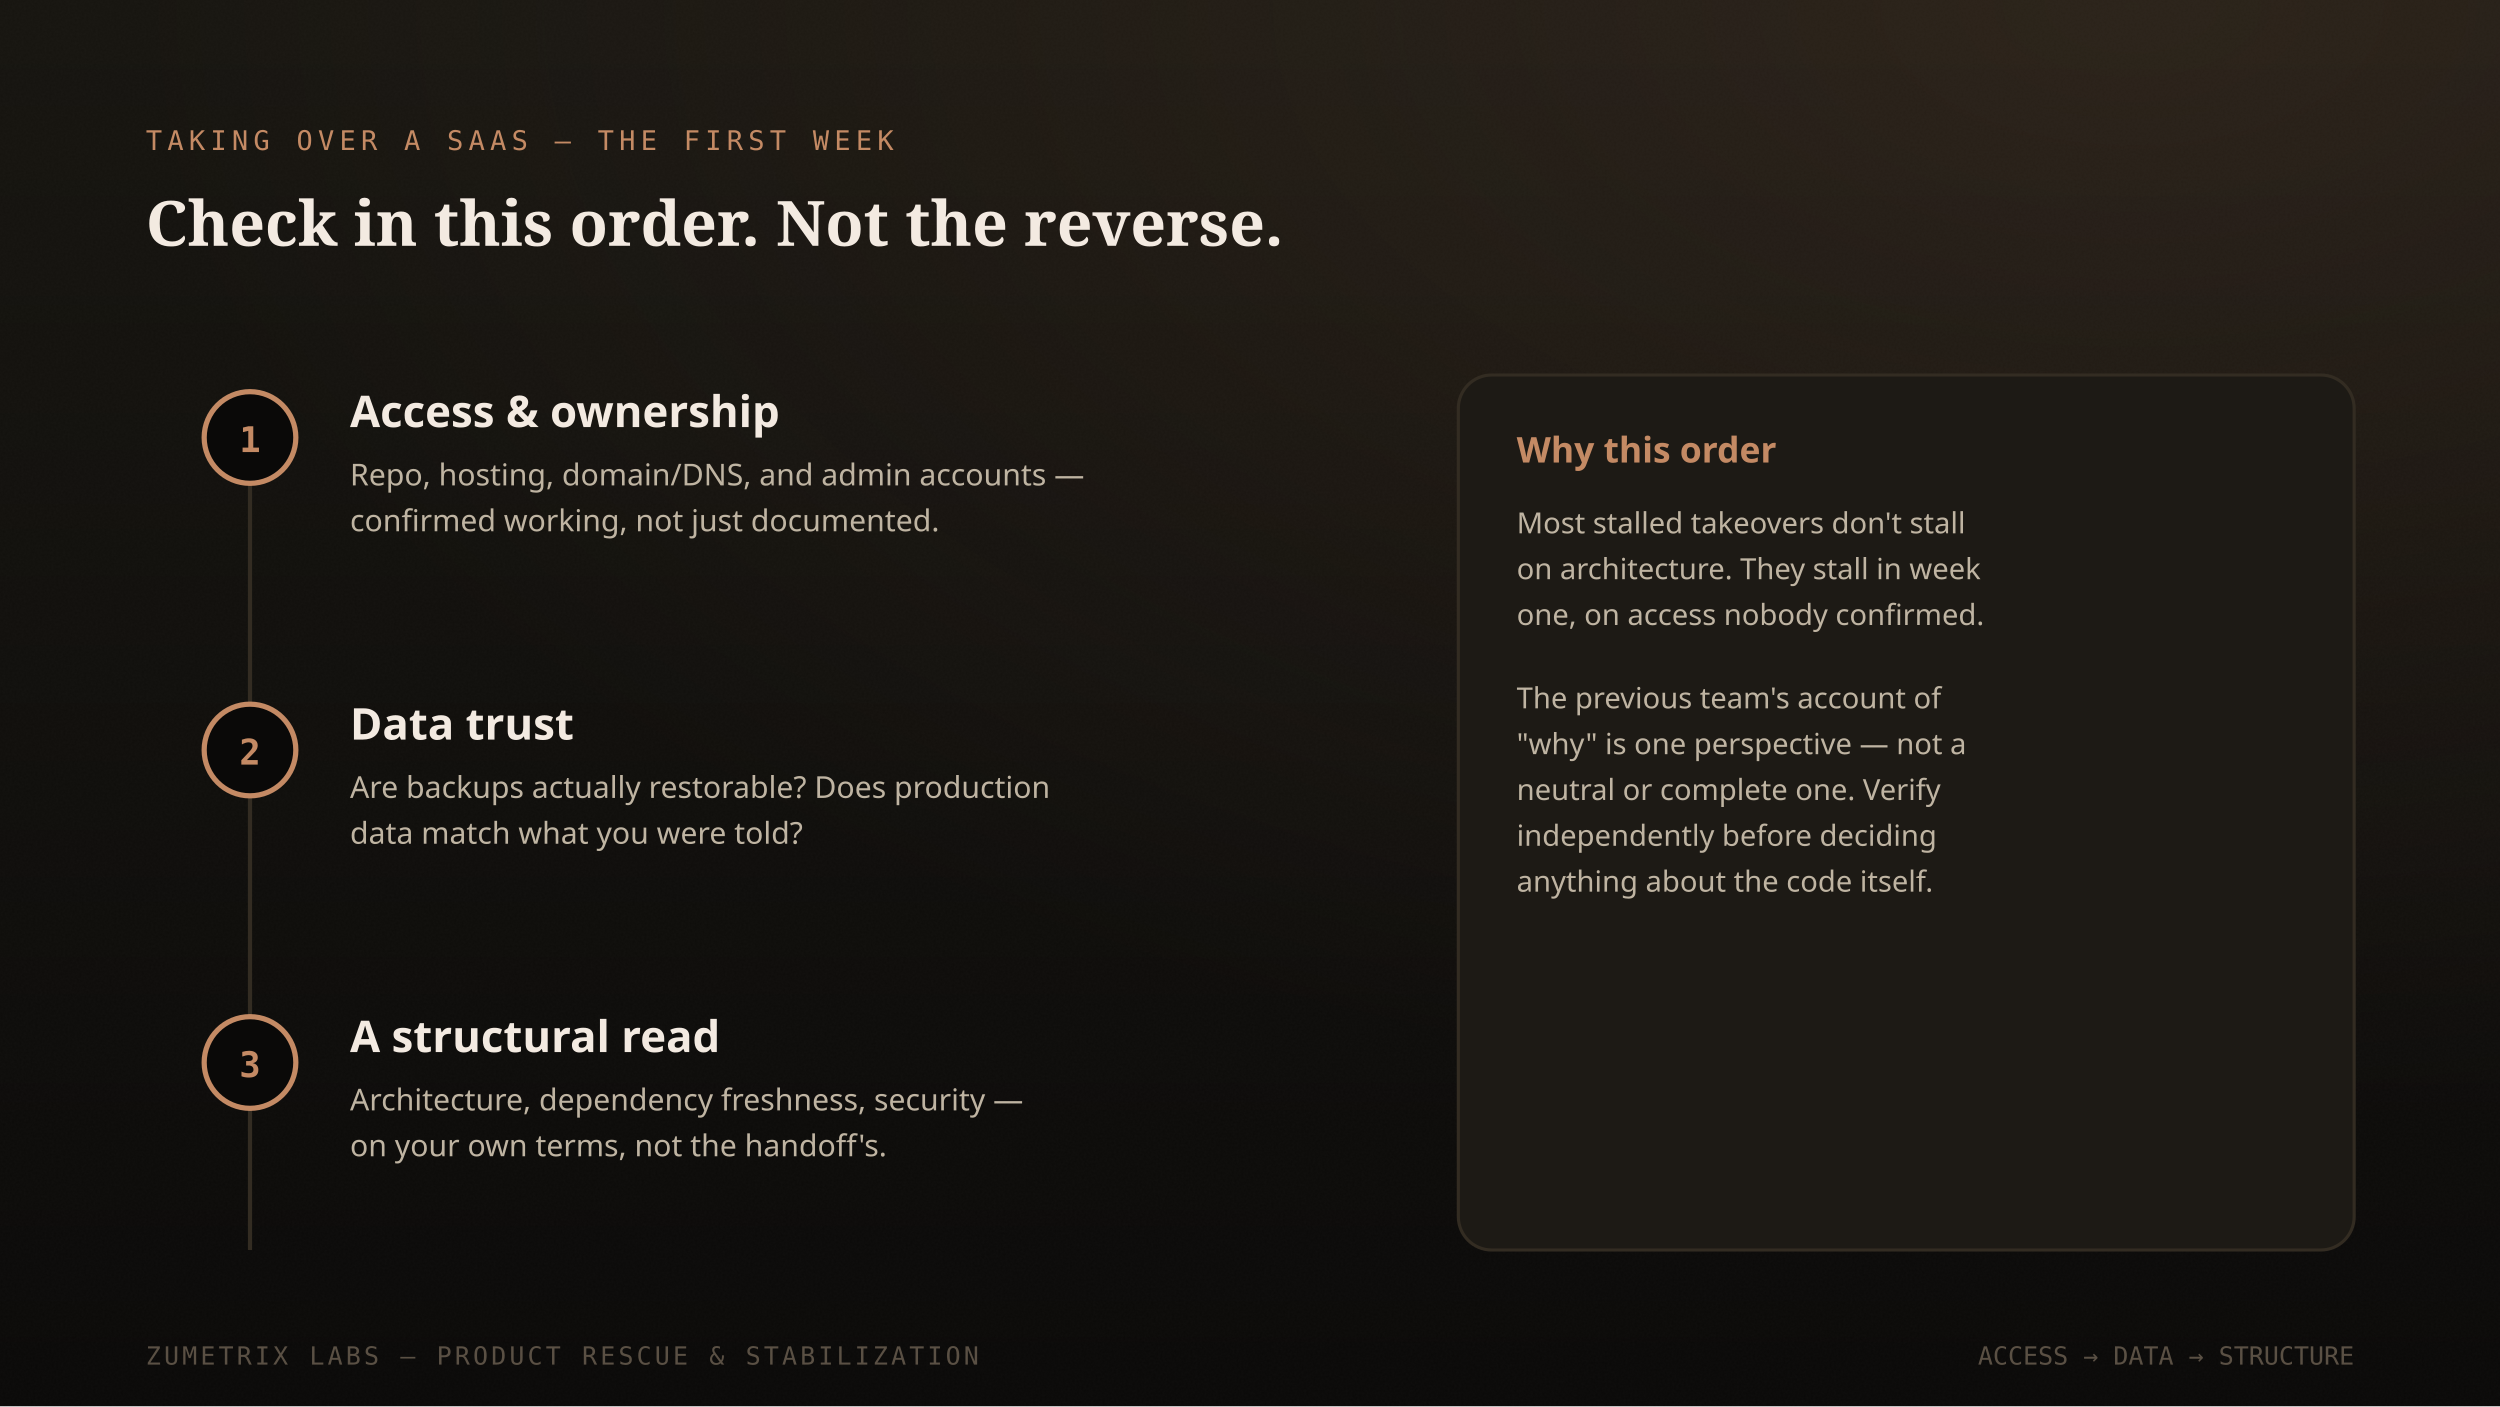
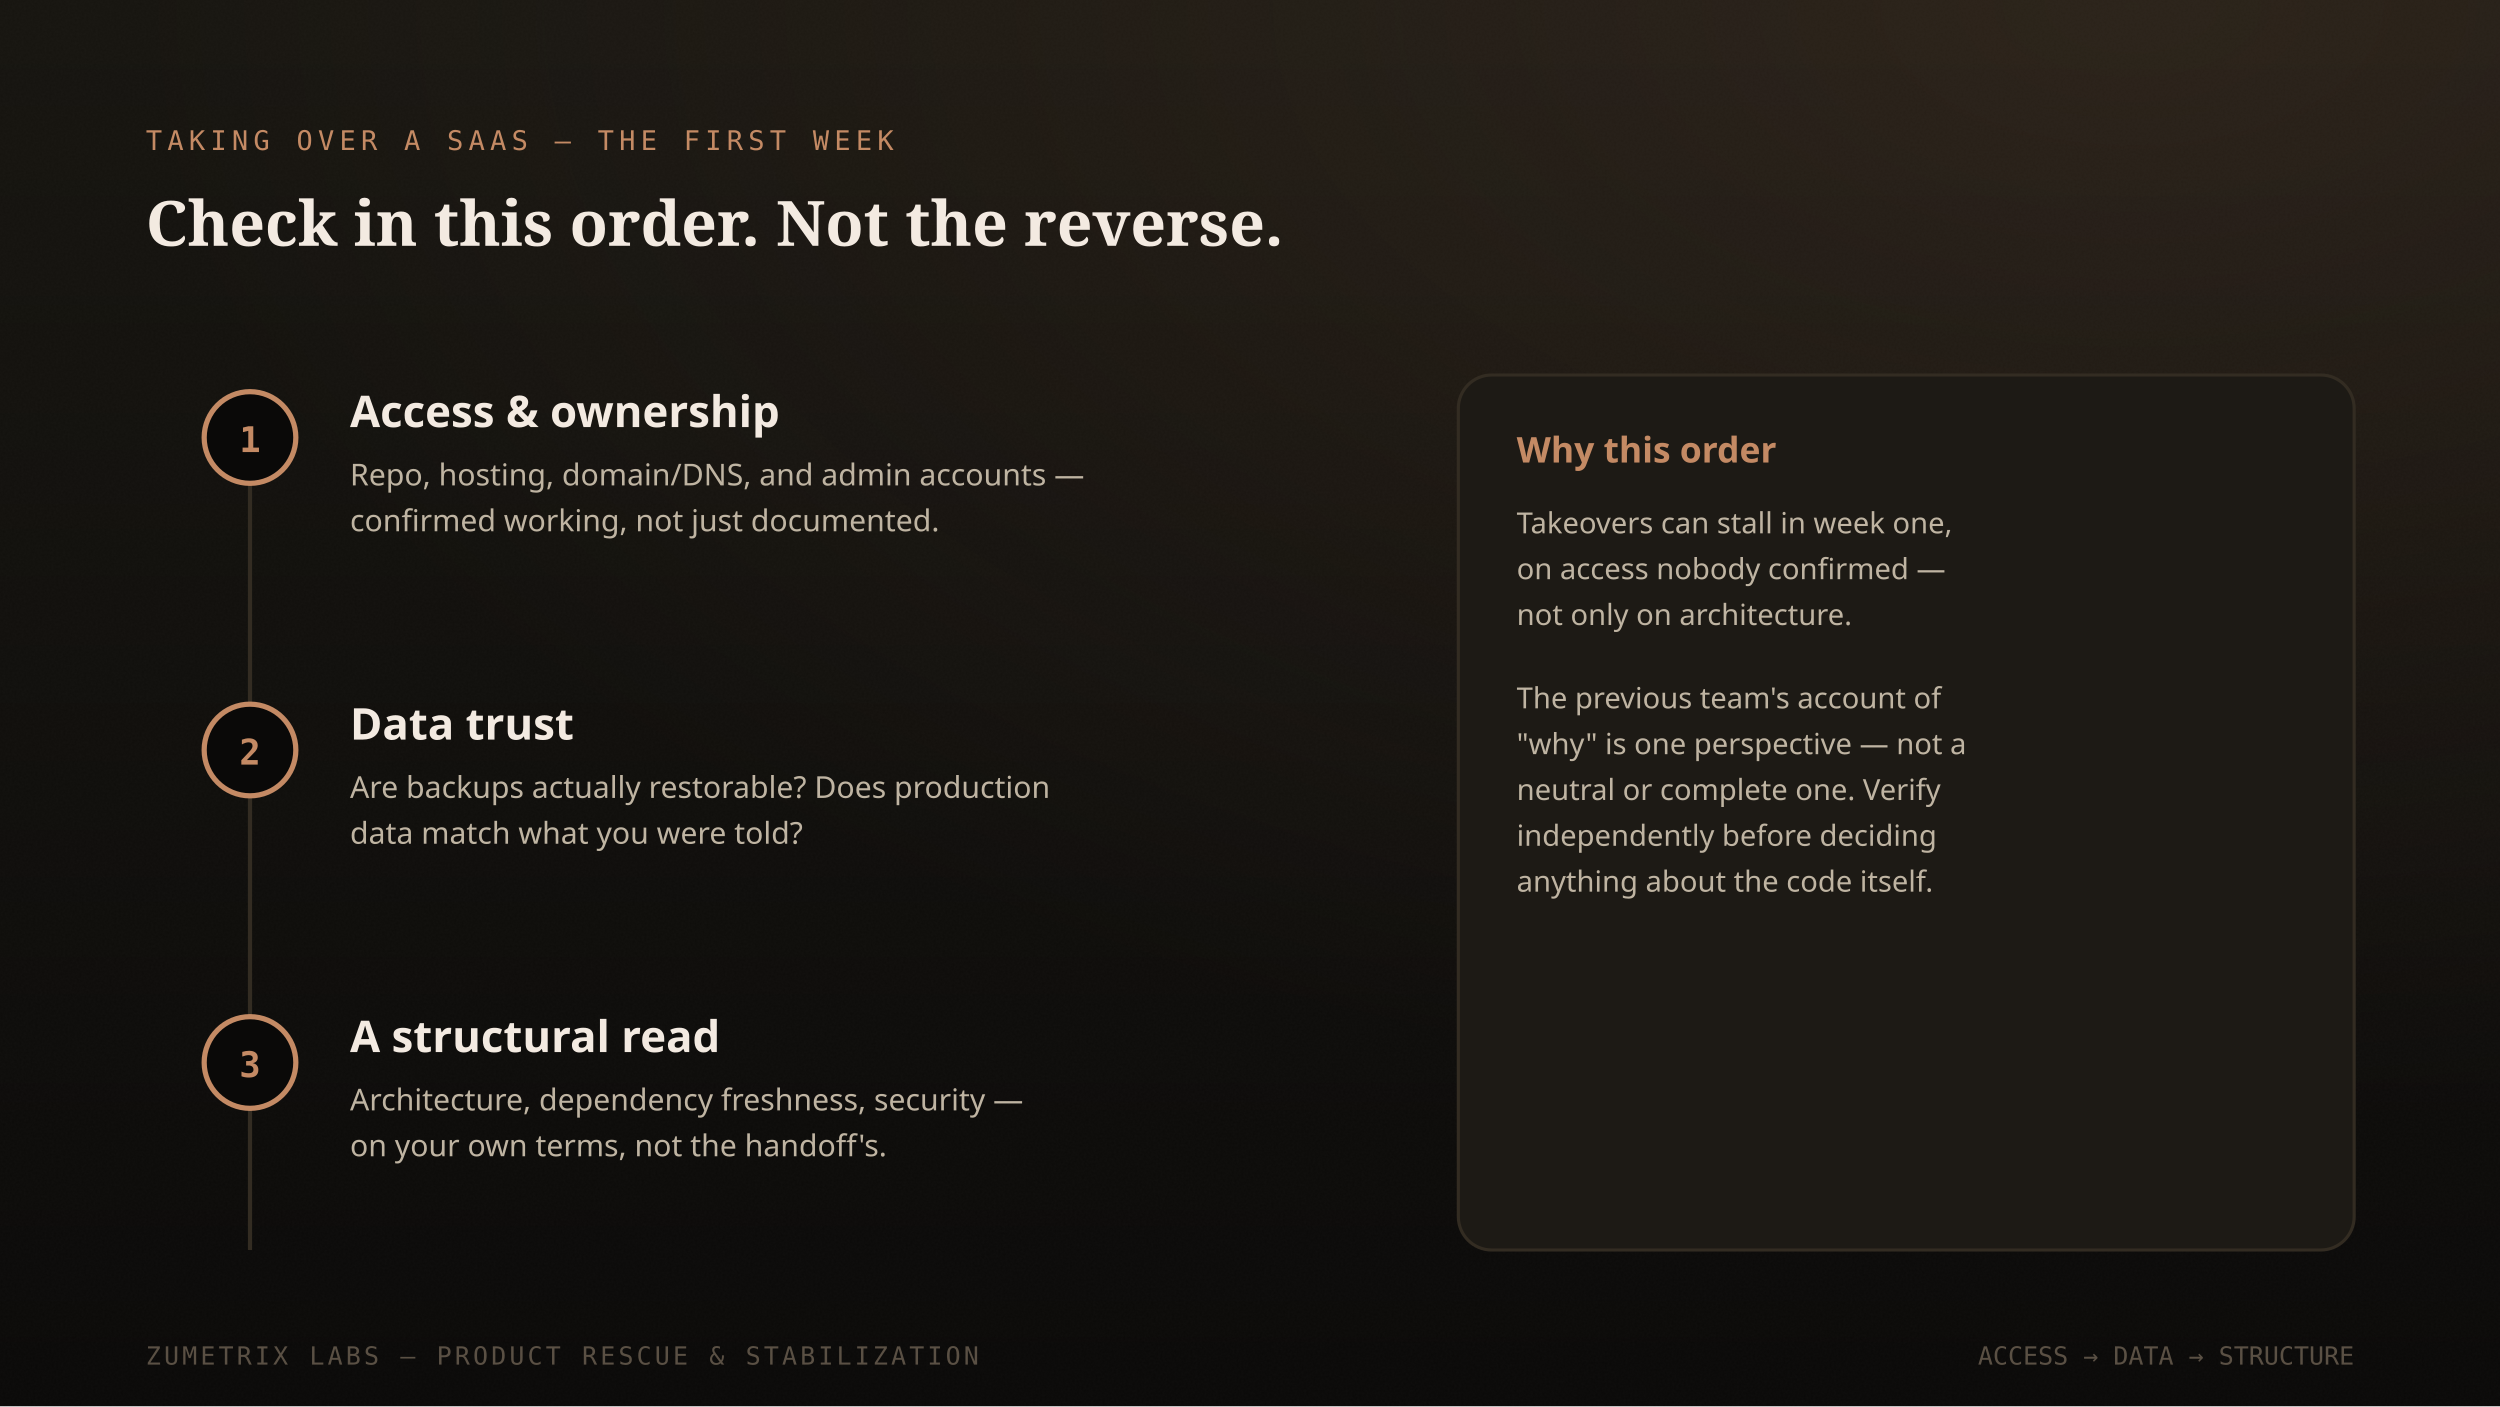
<svg xmlns="http://www.w3.org/2000/svg" viewBox="0 0 1200 675" width="1200" height="675">
  <defs>
    <radialGradient id="glow5" cx="85%" cy="0%" r="80%">
      <stop offset="0%" stop-color="#C48A64" stop-opacity="0.12" />
      <stop offset="100%" stop-color="#C48A64" stop-opacity="0" />
    </radialGradient>
    <linearGradient id="bg5" x1="0" y1="0" x2="0" y2="1">
      <stop offset="0%" stop-color="#16140F" />
      <stop offset="100%" stop-color="#0A0908" />
    </linearGradient>
    <filter id="grain5">
      <feTurbulence type="fractalNoise" baseFrequency="0.9" numOctaves="2" stitchTiles="stitch" result="noise" />
      <feColorMatrix in="noise" type="matrix" values="0 0 0 0 1  0 0 0 0 1  0 0 0 0 1  0 0 0 0.02 0" />
    </filter>
  </defs>
  <rect width="1200" height="675" fill="url(#bg5)" />
  <rect width="1200" height="675" fill="url(#glow5)" />
  <rect width="1200" height="675" filter="url(#grain5)" />
  <text x="70" y="72" font-family="IBM Plex Mono, monospace" font-size="13" letter-spacing="2.5" fill="#C48A64">TAKING OVER A SAAS — THE FIRST WEEK</text>
  <text x="70" y="118" font-family="Georgia, serif" font-weight="600" font-size="30" fill="#F3EAE1">Check in this order. Not the reverse.</text>
  <line x1="120" y1="195" x2="120" y2="600" stroke="#332C22" stroke-width="2" />
  <g font-family="Public Sans, sans-serif">
    <circle cx="120" cy="210" r="22" fill="#0A0908" stroke="#C48A64" stroke-width="2.5" />
    <text x="120" y="217" text-anchor="middle" font-family="IBM Plex Mono, monospace" font-weight="700" font-size="17" fill="#C48A64">1</text>
    <text x="168" y="205" font-weight="700" font-size="21" fill="#F3EAE1">Access &amp; ownership</text>
    <text x="168" y="233" font-size="14.5" fill="#BFB4A2">Repo, hosting, domain/DNS, and admin accounts —</text>
    <text x="168" y="255" font-size="14.5" fill="#BFB4A2">confirmed working, not just documented.</text>
    <circle cx="120" cy="360" r="22" fill="#0A0908" stroke="#C48A64" stroke-width="2.5" />
    <text x="120" y="367" text-anchor="middle" font-family="IBM Plex Mono, monospace" font-weight="700" font-size="17" fill="#C48A64">2</text>
    <text x="168" y="355" font-weight="700" font-size="21" fill="#F3EAE1">Data trust</text>
    <text x="168" y="383" font-size="14.5" fill="#BFB4A2">Are backups actually restorable? Does production</text>
    <text x="168" y="405" font-size="14.5" fill="#BFB4A2">data match what you were told?</text>
    <circle cx="120" cy="510" r="22" fill="#0A0908" stroke="#C48A64" stroke-width="2.5" />
    <text x="120" y="517" text-anchor="middle" font-family="IBM Plex Mono, monospace" font-weight="700" font-size="17" fill="#C48A64">3</text>
    <text x="168" y="505" font-weight="700" font-size="21" fill="#F3EAE1">A structural read</text>
    <text x="168" y="533" font-size="14.5" fill="#BFB4A2">Architecture, dependency freshness, security —</text>
    <text x="168" y="555" font-size="14.5" fill="#BFB4A2">on your own terms, not the handoff's.</text>
    <rect x="700" y="180" width="430" height="420" rx="16" fill="#1D1A15" stroke="#332C22" stroke-width="1.5" />
    <text x="728" y="222" font-weight="700" font-size="17" fill="#C48A64">Why this order</text>
-     <text x="728" y="256" font-size="14" fill="#BFB4A2">Most stalled takeovers don't stall</text>
-     <text x="728" y="278" font-size="14" fill="#BFB4A2">on architecture. They stall in week</text>
-     <text x="728" y="300" font-size="14" fill="#BFB4A2">one, on access nobody confirmed.</text>
+     <text x="728" y="256" font-size="14" fill="#BFB4A2">Takeovers can stall in week one,</text>
+     <text x="728" y="278" font-size="14" fill="#BFB4A2">on access nobody confirmed —</text>
+     <text x="728" y="300" font-size="14" fill="#BFB4A2">not only on architecture.</text>
    <text x="728" y="340" font-size="14" fill="#BFB4A2">The previous team's account of</text>
    <text x="728" y="362" font-size="14" fill="#BFB4A2">"why" is one perspective — not a</text>
    <text x="728" y="384" font-size="14" fill="#BFB4A2">neutral or complete one. Verify</text>
    <text x="728" y="406" font-size="14" fill="#BFB4A2">independently before deciding</text>
    <text x="728" y="428" font-size="14" fill="#BFB4A2">anything about the code itself.</text>
  </g>
  <text x="70" y="655" font-family="IBM Plex Mono, monospace" font-size="12" letter-spacing="1.5" fill="#5A5044">ZUMETRIX LABS — PRODUCT RESCUE &amp; STABILIZATION</text>
  <text x="1130" y="655" text-anchor="end" font-family="IBM Plex Mono, monospace" font-size="12" fill="#5A5044">ACCESS → DATA → STRUCTURE</text>
</svg>
